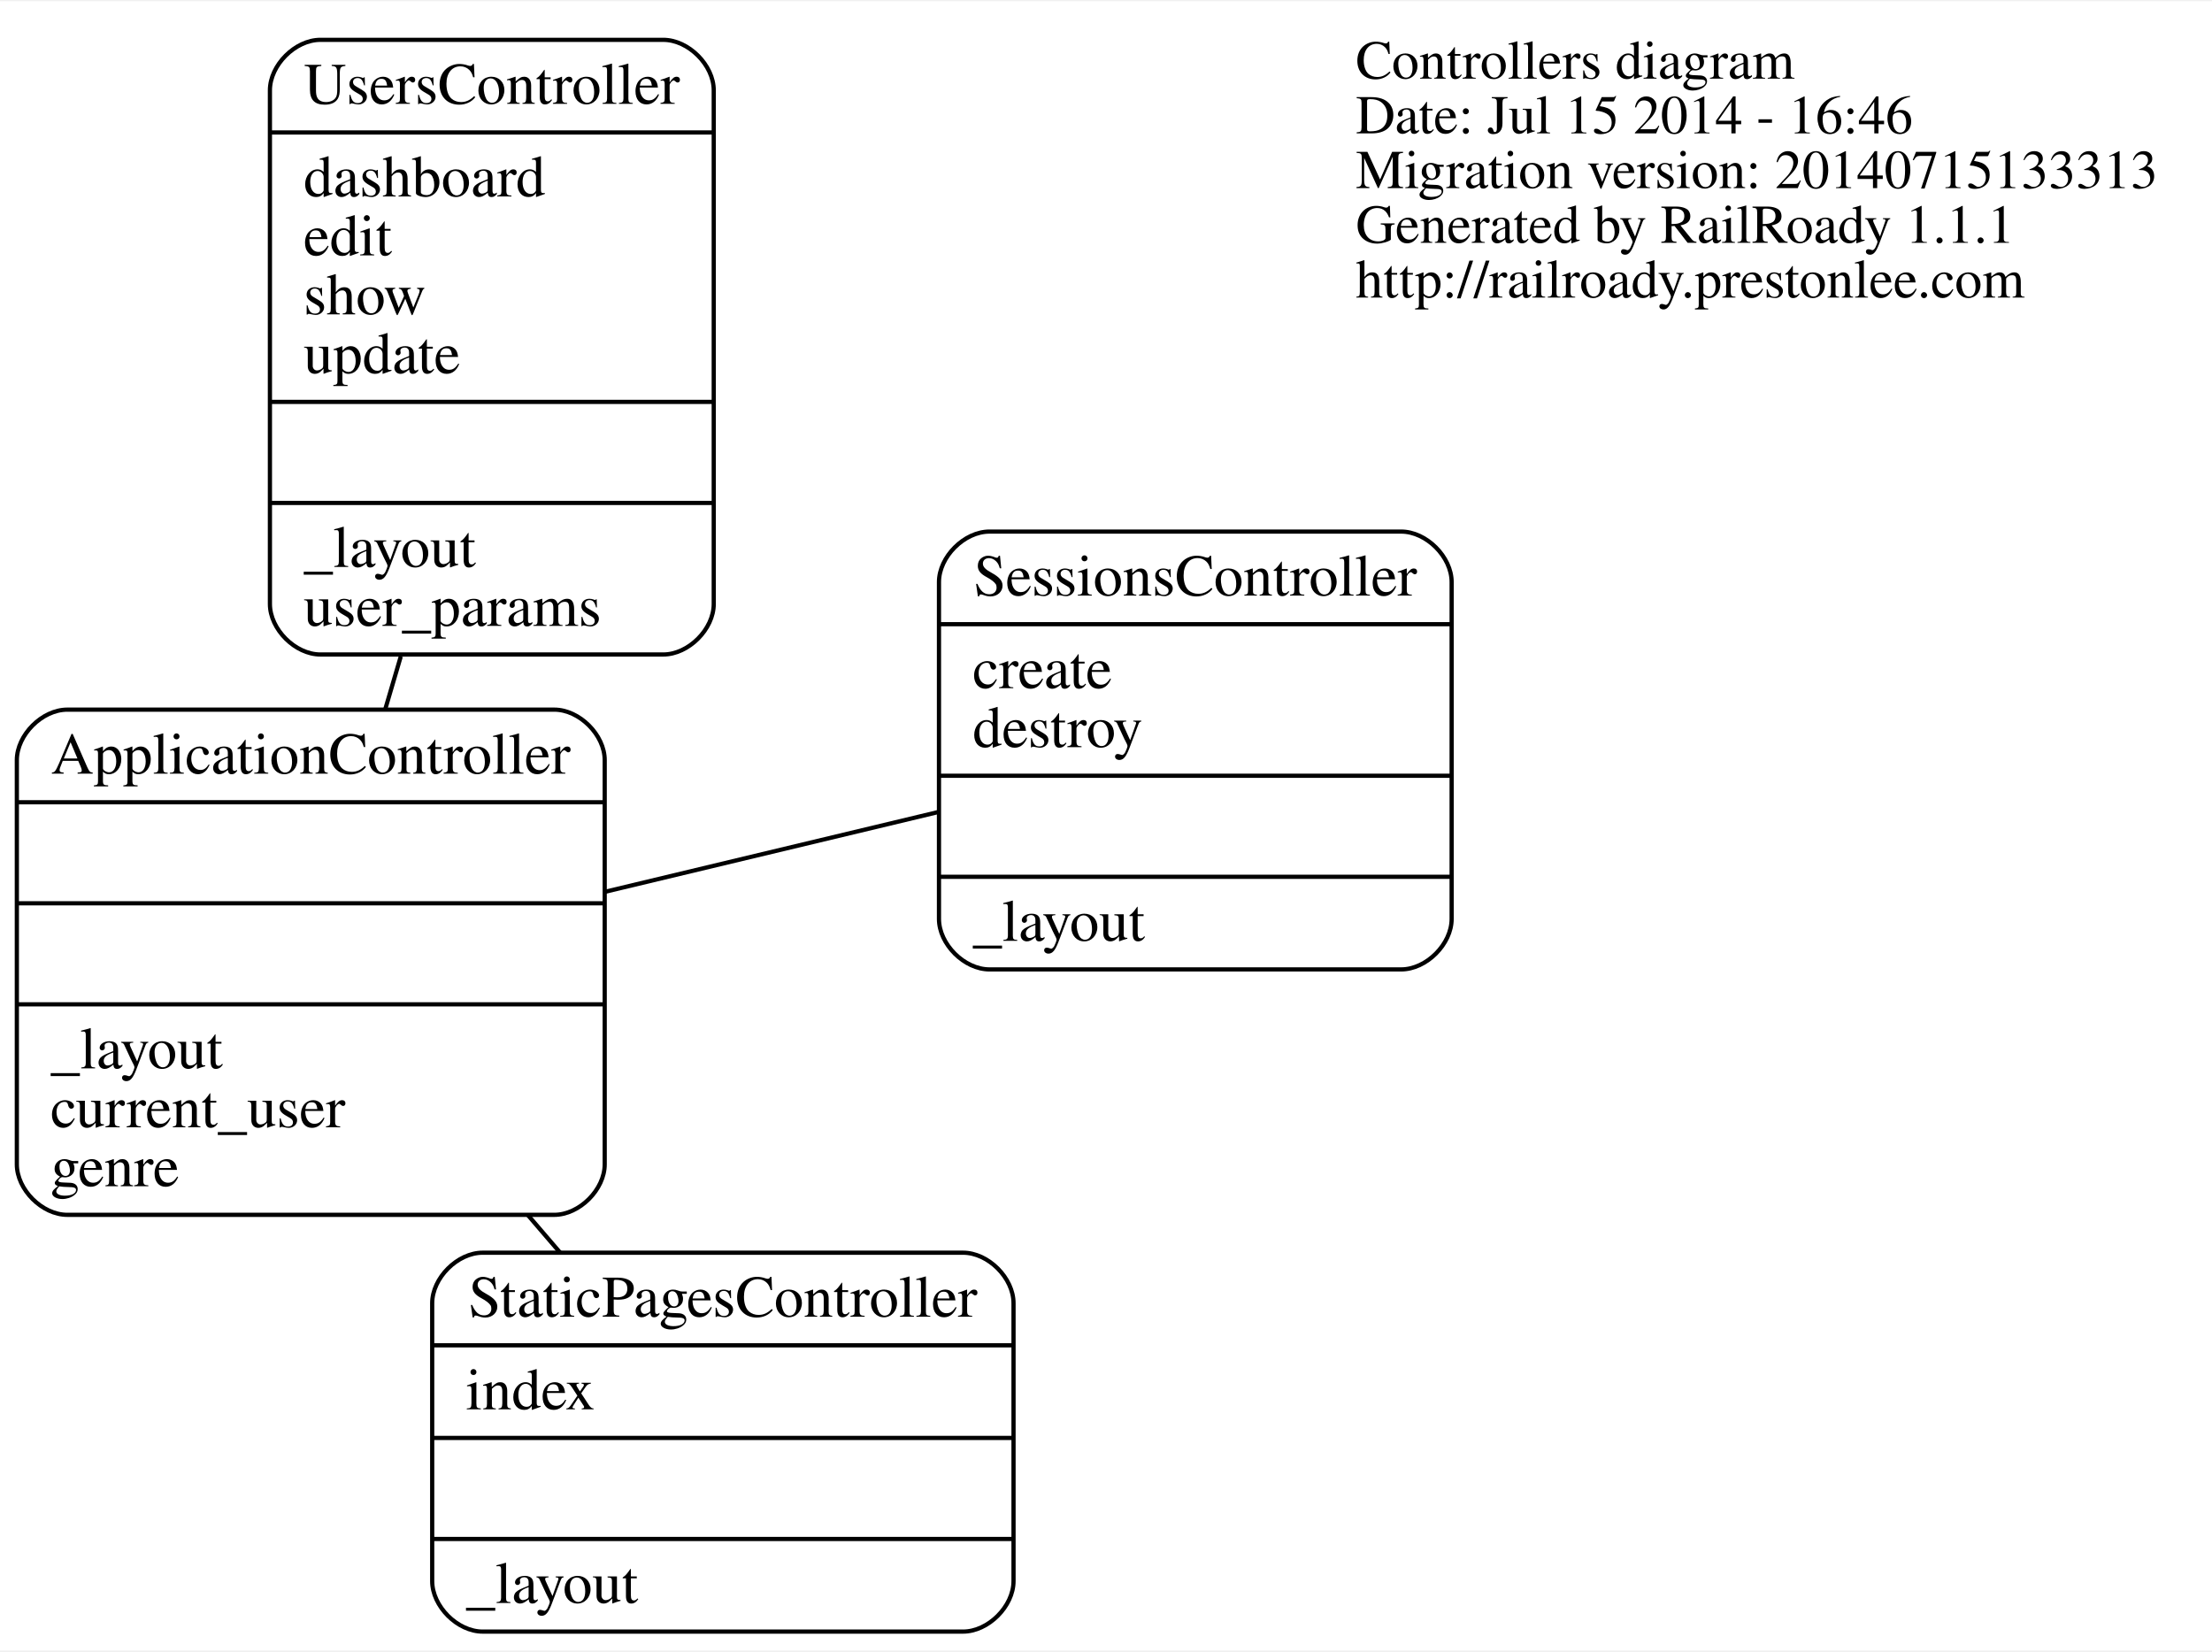
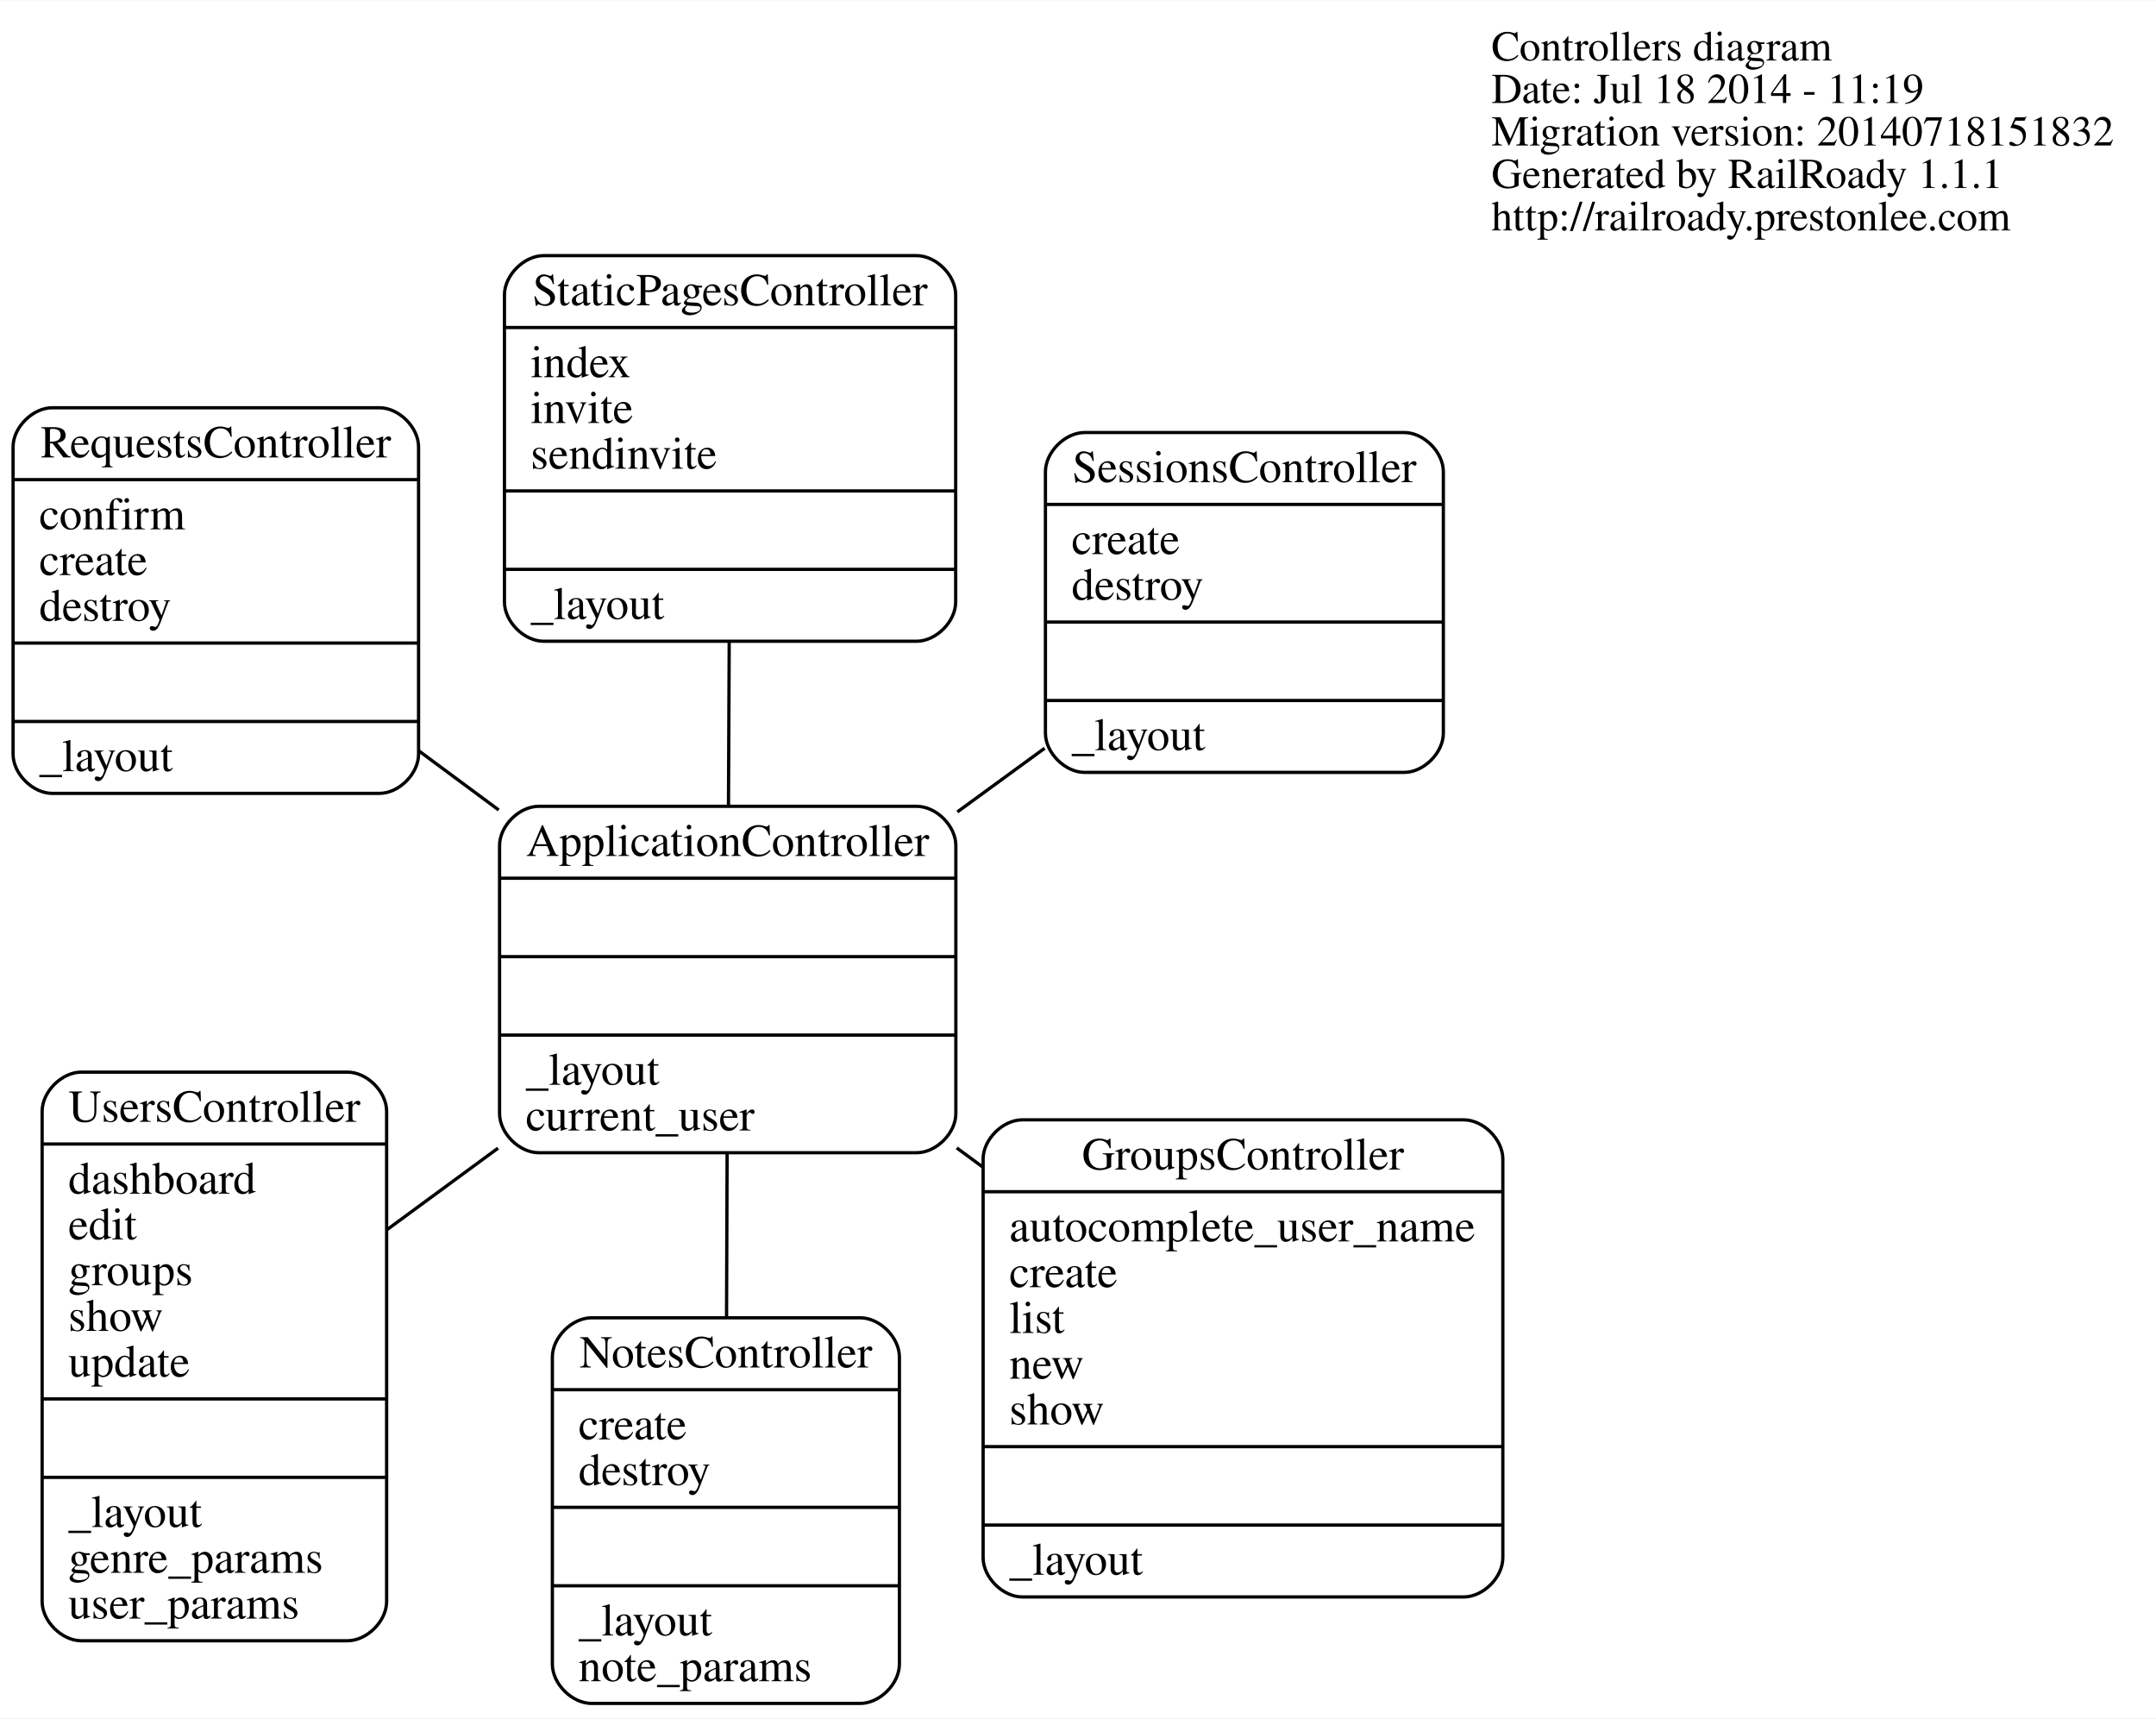
- <svg xmlns="http://www.w3.org/2000/svg" width="525pt" height="392pt" viewBox="0.00 0.00 525.44 391.77">
-   <g id="graph0" class="graph" transform="scale(1 1) rotate(0) translate(189.751 201.5)">
-     <polygon fill="white" stroke="none" points="-189.751,190.273 -189.751,-201.5 335.688,-201.5 335.688,190.273 -189.751,190.273" />
+ <svg xmlns="http://www.w3.org/2000/svg" width="660pt" height="526pt" viewBox="0.00 0.00 659.82 525.63">
+   <g id="graph0" class="graph" transform="scale(1 1) rotate(0) translate(226.132 299.5)">
+     <polygon fill="white" stroke="none" points="-226.132,226.128 -226.132,-299.5 433.688,-299.5 433.688,226.128 -226.132,226.128" />
    <g id="node1" class="node">
-       <text text-anchor="start" x="132.312" y="-183.1" font-family="Times,serif" font-size="13.00">Controllers diagram</text>
-       <text text-anchor="start" x="132.312" y="-170.1" font-family="Times,serif" font-size="13.00">Date: Jul 15 2014 - 16:46</text>
-       <text text-anchor="start" x="132.312" y="-157.1" font-family="Times,serif" font-size="13.00">Migration version: 20140715133313</text>
-       <text text-anchor="start" x="132.312" y="-144.1" font-family="Times,serif" font-size="13.00">Generated by RailRoady 1.1.1</text>
-       <text text-anchor="start" x="132.312" y="-131.1" font-family="Times,serif" font-size="13.00">http://railroady.prestonlee.com</text>
+       <text text-anchor="start" x="230.312" y="-281.1" font-family="Times,serif" font-size="13.00">Controllers diagram</text>
+       <text text-anchor="start" x="230.312" y="-268.1" font-family="Times,serif" font-size="13.00">Date: Jul 18 2014 - 11:19</text>
+       <text text-anchor="start" x="230.312" y="-255.1" font-family="Times,serif" font-size="13.00">Migration version: 20140718151832</text>
+       <text text-anchor="start" x="230.312" y="-242.1" font-family="Times,serif" font-size="13.00">Generated by RailRoady 1.1.1</text>
+       <text text-anchor="start" x="230.312" y="-229.1" font-family="Times,serif" font-size="13.00">http://railroady.prestonlee.com</text>
    </g>
    <g id="node2" class="node">
-       <path fill="none" stroke="black" d="M-173.751,86.78C-173.751,86.78 -58.109,86.78 -58.109,86.78 -52.109,86.78 -46.109,80.78 -46.109,74.78 -46.109,74.78 -46.109,-21.22 -46.109,-21.22 -46.109,-27.22 -52.109,-33.22 -58.109,-33.22 -58.109,-33.22 -173.751,-33.22 -173.751,-33.22 -179.751,-33.22 -185.751,-27.22 -185.751,-21.22 -185.751,-21.22 -185.751,74.78 -185.751,74.78 -185.751,80.78 -179.751,86.78 -173.751,86.78" />
-       <text text-anchor="middle" x="-115.93" y="-18.02" font-family="Times,serif" font-size="14.00">ApplicationController</text>
-       <polyline fill="none" stroke="black" points="-185.751,-11.22 -46.109,-11.22 " />
-       <polyline fill="none" stroke="black" points="-185.751,12.78 -46.109,12.78 " />
-       <polyline fill="none" stroke="black" points="-185.751,36.78 -46.109,36.78 " />
-       <text text-anchor="start" x="-177.751" y="51.98" font-family="Times,serif" font-size="14.00">_layout</text>
-       <text text-anchor="start" x="-177.751" y="65.98" font-family="Times,serif" font-size="14.00">current_user</text>
-       <text text-anchor="start" x="-177.751" y="79.98" font-family="Times,serif" font-size="14.00">genre</text>
+       <path fill="none" stroke="black" d="M-61.247,53.117C-61.247,53.117 54.395,53.117 54.395,53.117 60.395,53.117 66.395,47.117 66.395,41.117 66.395,41.117 66.395,-40.883 66.395,-40.883 66.395,-46.883 60.395,-52.883 54.395,-52.883 54.395,-52.883 -61.247,-52.883 -61.247,-52.883 -67.247,-52.883 -73.247,-46.883 -73.247,-40.883 -73.247,-40.883 -73.247,41.117 -73.247,41.117 -73.247,47.117 -67.247,53.117 -61.247,53.117" />
+       <text text-anchor="middle" x="-3.426" y="-37.683" font-family="Times,serif" font-size="14.00">ApplicationController</text>
+       <polyline fill="none" stroke="black" points="-73.247,-30.883 66.395,-30.883 " />
+       <polyline fill="none" stroke="black" points="-73.247,-6.883 66.395,-6.883 " />
+       <polyline fill="none" stroke="black" points="-73.247,17.117 66.395,17.117 " />
+       <text text-anchor="start" x="-65.247" y="32.317" font-family="Times,serif" font-size="14.00">_layout</text>
+       <text text-anchor="start" x="-65.247" y="46.317" font-family="Times,serif" font-size="14.00">current_user</text>
    </g>
    <g id="node3" class="node">
-       <path fill="none" stroke="black" d="M45.293,28.485C45.293,28.485 143.073,28.485 143.073,28.485 149.073,28.485 155.073,22.485 155.073,16.485 155.073,16.485 155.073,-63.515 155.073,-63.515 155.073,-69.515 149.073,-75.515 143.073,-75.515 143.073,-75.515 45.293,-75.515 45.293,-75.515 39.293,-75.515 33.293,-69.515 33.293,-63.515 33.293,-63.515 33.293,16.485 33.293,16.485 33.293,22.485 39.293,28.485 45.293,28.485" />
-       <text text-anchor="middle" x="94.183" y="-60.315" font-family="Times,serif" font-size="14.00">SessionsController</text>
-       <polyline fill="none" stroke="black" points="33.293,-53.515 155.073,-53.515 " />
-       <text text-anchor="start" x="41.293" y="-38.315" font-family="Times,serif" font-size="14.00">create</text>
-       <text text-anchor="start" x="41.293" y="-24.315" font-family="Times,serif" font-size="14.00">destroy</text>
-       <polyline fill="none" stroke="black" points="33.293,-17.515 155.073,-17.515 " />
-       <polyline fill="none" stroke="black" points="33.293,6.485 155.073,6.485 " />
-       <text text-anchor="start" x="41.293" y="21.685" font-family="Times,serif" font-size="14.00">_layout</text>
+       <path fill="none" stroke="black" d="M86.741,189.052C86.741,189.052 221.797,189.052 221.797,189.052 227.797,189.052 233.797,183.052 233.797,177.052 233.797,177.052 233.797,55.052 233.797,55.052 233.797,49.052 227.797,43.052 221.797,43.052 221.797,43.052 86.741,43.052 86.741,43.052 80.741,43.052 74.741,49.052 74.741,55.052 74.741,55.052 74.741,177.052 74.741,177.052 74.741,183.052 80.741,189.052 86.741,189.052" />
+       <text text-anchor="middle" x="154.269" y="58.252" font-family="Times,serif" font-size="14.00">GroupsController</text>
+       <polyline fill="none" stroke="black" points="74.741,65.052 233.797,65.052 " />
+       <text text-anchor="start" x="82.741" y="80.252" font-family="Times,serif" font-size="14.00">autocomplete_user_name</text>
+       <text text-anchor="start" x="82.741" y="94.252" font-family="Times,serif" font-size="14.00">create</text>
+       <text text-anchor="start" x="82.741" y="108.252" font-family="Times,serif" font-size="14.00">list</text>
+       <text text-anchor="start" x="82.741" y="122.252" font-family="Times,serif" font-size="14.00">new</text>
+       <text text-anchor="start" x="82.741" y="136.252" font-family="Times,serif" font-size="14.00">show</text>
+       <polyline fill="none" stroke="black" points="74.741,143.052 233.797,143.052 " />
+       <polyline fill="none" stroke="black" points="74.741,167.052 233.797,167.052 " />
+       <text text-anchor="start" x="82.741" y="182.252" font-family="Times,serif" font-size="14.00">_layout</text>
    </g>
    <g id="edge1" class="edge">
-       <path fill="none" stroke="black" d="M-45.965,10.032C-20.418,3.917 8.257,-2.947 32.982,-8.865" />
+       <path fill="none" stroke="black" d="M66.66,51.643C69.292,53.578 71.937,55.523 74.584,57.469" />
    </g>
    <g id="node4" class="node">
-       <path fill="none" stroke="black" d="M-75.088,185.773C-75.088,185.773 39.002,185.773 39.002,185.773 45.002,185.773 51.002,179.773 51.002,173.773 51.002,173.773 51.002,107.773 51.002,107.773 51.002,101.773 45.002,95.773 39.002,95.773 39.002,95.773 -75.088,95.773 -75.088,95.773 -81.088,95.773 -87.088,101.773 -87.088,107.773 -87.088,107.773 -87.088,173.773 -87.088,173.773 -87.088,179.773 -81.088,185.773 -75.088,185.773" />
-       <text text-anchor="middle" x="-18.043" y="110.973" font-family="Times,serif" font-size="14.00">StaticPagesController</text>
-       <polyline fill="none" stroke="black" points="-87.088,117.773 51.002,117.773 " />
-       <text text-anchor="start" x="-79.088" y="132.973" font-family="Times,serif" font-size="14.00">index</text>
-       <polyline fill="none" stroke="black" points="-87.088,139.773 51.002,139.773 " />
-       <polyline fill="none" stroke="black" points="-87.088,163.773 51.002,163.773 " />
-       <text text-anchor="start" x="-79.088" y="178.973" font-family="Times,serif" font-size="14.00">_layout</text>
+       <path fill="none" stroke="black" d="M-45.088,221.628C-45.088,221.628 37.119,221.628 37.119,221.628 43.119,221.628 49.119,215.628 49.119,209.628 49.119,209.628 49.119,115.628 49.119,115.628 49.119,109.628 43.119,103.628 37.119,103.628 37.119,103.628 -45.088,103.628 -45.088,103.628 -51.088,103.628 -57.088,109.628 -57.088,115.628 -57.088,115.628 -57.088,209.628 -57.088,209.628 -57.088,215.628 -51.088,221.628 -45.088,221.628" />
+       <text text-anchor="middle" x="-3.985" y="118.828" font-family="Times,serif" font-size="14.00">NotesController</text>
+       <polyline fill="none" stroke="black" points="-57.088,125.628 49.119,125.628 " />
+       <text text-anchor="start" x="-49.088" y="140.828" font-family="Times,serif" font-size="14.00">create</text>
+       <text text-anchor="start" x="-49.088" y="154.828" font-family="Times,serif" font-size="14.00">destroy</text>
+       <polyline fill="none" stroke="black" points="-57.088,161.628 49.119,161.628 " />
+       <polyline fill="none" stroke="black" points="-57.088,185.628 49.119,185.628 " />
+       <text text-anchor="start" x="-49.088" y="200.828" font-family="Times,serif" font-size="14.00">_layout</text>
+       <text text-anchor="start" x="-49.088" y="214.828" font-family="Times,serif" font-size="14.00">note_params</text>
    </g>
    <g id="edge2" class="edge">
-       <path fill="none" stroke="black" d="M-64.407,86.781C-61.828,89.784 -59.258,92.777 -56.726,95.725" />
+       <path fill="none" stroke="black" d="M-3.609,53.329C-3.664,69.344 -3.725,87.014 -3.781,103.394" />
    </g>
    <g id="node5" class="node">
-       <path fill="none" stroke="black" d="M-113.635,-46.318C-113.635,-46.318 -32.208,-46.318 -32.208,-46.318 -26.208,-46.318 -20.208,-52.318 -20.208,-58.318 -20.208,-58.318 -20.208,-180.318 -20.208,-180.318 -20.208,-186.318 -26.208,-192.318 -32.208,-192.318 -32.208,-192.318 -113.635,-192.318 -113.635,-192.318 -119.635,-192.318 -125.635,-186.318 -125.635,-180.318 -125.635,-180.318 -125.635,-58.318 -125.635,-58.318 -125.635,-52.318 -119.635,-46.318 -113.635,-46.318" />
-       <text text-anchor="middle" x="-72.922" y="-177.118" font-family="Times,serif" font-size="14.00">UsersController</text>
-       <polyline fill="none" stroke="black" points="-125.635,-170.318 -20.208,-170.318 " />
-       <text text-anchor="start" x="-117.635" y="-155.118" font-family="Times,serif" font-size="14.00">dashboard</text>
-       <text text-anchor="start" x="-117.635" y="-141.118" font-family="Times,serif" font-size="14.00">edit</text>
-       <text text-anchor="start" x="-117.635" y="-127.118" font-family="Times,serif" font-size="14.00">show</text>
-       <text text-anchor="start" x="-117.635" y="-113.118" font-family="Times,serif" font-size="14.00">update</text>
-       <polyline fill="none" stroke="black" points="-125.635,-106.318 -20.208,-106.318 " />
-       <polyline fill="none" stroke="black" points="-125.635,-82.318 -20.208,-82.318 " />
-       <text text-anchor="start" x="-117.635" y="-67.118" font-family="Times,serif" font-size="14.00">_layout</text>
-       <text text-anchor="start" x="-117.635" y="-53.118" font-family="Times,serif" font-size="14.00">user_params</text>
+       <path fill="none" stroke="black" d="M-210.132,-56.843C-210.132,-56.843 -110.035,-56.843 -110.035,-56.843 -104.035,-56.843 -98.035,-62.843 -98.035,-68.843 -98.035,-68.843 -98.035,-162.843 -98.035,-162.843 -98.035,-168.843 -104.035,-174.843 -110.035,-174.843 -110.035,-174.843 -210.132,-174.843 -210.132,-174.843 -216.132,-174.843 -222.132,-168.843 -222.132,-162.843 -222.132,-162.843 -222.132,-68.843 -222.132,-68.843 -222.132,-62.843 -216.132,-56.843 -210.132,-56.843" />
+       <text text-anchor="middle" x="-160.084" y="-159.643" font-family="Times,serif" font-size="14.00">RequestsController</text>
+       <polyline fill="none" stroke="black" points="-222.132,-152.843 -98.035,-152.843 " />
+       <text text-anchor="start" x="-214.132" y="-137.643" font-family="Times,serif" font-size="14.00">confirm</text>
+       <text text-anchor="start" x="-214.132" y="-123.643" font-family="Times,serif" font-size="14.00">create</text>
+       <text text-anchor="start" x="-214.132" y="-109.643" font-family="Times,serif" font-size="14.00">destroy</text>
+       <polyline fill="none" stroke="black" points="-222.132,-102.843 -98.035,-102.843 " />
+       <polyline fill="none" stroke="black" points="-222.132,-78.843 -98.035,-78.843 " />
+       <text text-anchor="start" x="-214.132" y="-63.643" font-family="Times,serif" font-size="14.00">_layout</text>
    </g>
    <g id="edge3" class="edge">
-       <path fill="none" stroke="black" d="M-98.189,-33.487C-96.985,-37.575 -95.766,-41.717 -94.546,-45.861" />
+       <path fill="none" stroke="black" d="M-73.507,-51.758C-81.654,-57.788 -89.921,-63.907 -97.95,-69.851" />
+     </g>
+     <g id="node6" class="node">
+       <path fill="none" stroke="black" d="M105.812,-63.263C105.812,-63.263 203.592,-63.263 203.592,-63.263 209.592,-63.263 215.592,-69.263 215.592,-75.263 215.592,-75.263 215.592,-155.263 215.592,-155.263 215.592,-161.263 209.592,-167.263 203.592,-167.263 203.592,-167.263 105.812,-167.263 105.812,-167.263 99.812,-167.263 93.812,-161.263 93.812,-155.263 93.812,-155.263 93.812,-75.263 93.812,-75.263 93.812,-69.263 99.812,-63.263 105.812,-63.263" />
+       <text text-anchor="middle" x="154.702" y="-152.063" font-family="Times,serif" font-size="14.00">SessionsController</text>
+       <polyline fill="none" stroke="black" points="93.812,-145.263 215.592,-145.263 " />
+       <text text-anchor="start" x="101.812" y="-130.063" font-family="Times,serif" font-size="14.00">create</text>
+       <text text-anchor="start" x="101.812" y="-116.063" font-family="Times,serif" font-size="14.00">destroy</text>
+       <polyline fill="none" stroke="black" points="93.812,-109.263 215.592,-109.263 " />
+       <polyline fill="none" stroke="black" points="93.812,-85.263 215.592,-85.263 " />
+       <text text-anchor="start" x="101.812" y="-70.063" font-family="Times,serif" font-size="14.00">_layout</text>
+     </g>
+     <g id="edge4" class="edge">
+       <path fill="none" stroke="black" d="M66.852,-51.163C75.76,-57.663 84.82,-64.273 93.569,-70.657" />
+     </g>
+     <g id="node7" class="node">
+       <path fill="none" stroke="black" d="M-59.748,-103.393C-59.748,-103.393 54.342,-103.393 54.342,-103.393 60.342,-103.393 66.342,-109.393 66.342,-115.393 66.342,-115.393 66.342,-209.393 66.342,-209.393 66.342,-215.393 60.342,-221.393 54.342,-221.393 54.342,-221.393 -59.748,-221.393 -59.748,-221.393 -65.748,-221.393 -71.748,-215.393 -71.748,-209.393 -71.748,-209.393 -71.748,-115.393 -71.748,-115.393 -71.748,-109.393 -65.748,-103.393 -59.748,-103.393" />
+       <text text-anchor="middle" x="-2.703" y="-206.193" font-family="Times,serif" font-size="14.00">StaticPagesController</text>
+       <polyline fill="none" stroke="black" points="-71.748,-199.393 66.342,-199.393 " />
+       <text text-anchor="start" x="-63.748" y="-184.193" font-family="Times,serif" font-size="14.00">index</text>
+       <text text-anchor="start" x="-63.748" y="-170.193" font-family="Times,serif" font-size="14.00">invite</text>
+       <text text-anchor="start" x="-63.748" y="-156.193" font-family="Times,serif" font-size="14.00">sendinvite</text>
+       <polyline fill="none" stroke="black" points="-71.748,-149.393 66.342,-149.393 " />
+       <polyline fill="none" stroke="black" points="-71.748,-125.393 66.342,-125.393 " />
+       <text text-anchor="start" x="-63.748" y="-110.193" font-family="Times,serif" font-size="14.00">_layout</text>
+     </g>
+     <g id="edge5" class="edge">
+       <path fill="none" stroke="black" d="M-3.189,-53.095C-3.118,-69.109 -3.039,-86.78 -2.967,-103.159" />
+     </g>
+     <g id="node8" class="node">
+       <path fill="none" stroke="black" d="M-201.238,202.453C-201.238,202.453 -119.81,202.453 -119.81,202.453 -113.81,202.453 -107.81,196.453 -107.81,190.453 -107.81,190.453 -107.81,40.453 -107.81,40.453 -107.81,34.453 -113.81,28.453 -119.81,28.453 -119.81,28.453 -201.238,28.453 -201.238,28.453 -207.238,28.453 -213.238,34.453 -213.238,40.453 -213.238,40.453 -213.238,190.453 -213.238,190.453 -213.238,196.453 -207.238,202.453 -201.238,202.453" />
+       <text text-anchor="middle" x="-160.524" y="43.653" font-family="Times,serif" font-size="14.00">UsersController</text>
+       <polyline fill="none" stroke="black" points="-213.238,50.453 -107.81,50.453 " />
+       <text text-anchor="start" x="-205.238" y="65.653" font-family="Times,serif" font-size="14.00">dashboard</text>
+       <text text-anchor="start" x="-205.238" y="79.653" font-family="Times,serif" font-size="14.00">edit</text>
+       <text text-anchor="start" x="-205.238" y="93.653" font-family="Times,serif" font-size="14.00">groups</text>
+       <text text-anchor="start" x="-205.238" y="107.653" font-family="Times,serif" font-size="14.00">show</text>
+       <text text-anchor="start" x="-205.238" y="121.653" font-family="Times,serif" font-size="14.00">update</text>
+       <polyline fill="none" stroke="black" points="-213.238,128.453 -107.81,128.453 " />
+       <polyline fill="none" stroke="black" points="-213.238,152.453 -107.81,152.453 " />
+       <text text-anchor="start" x="-205.238" y="167.653" font-family="Times,serif" font-size="14.00">_layout</text>
+       <text text-anchor="start" x="-205.238" y="181.653" font-family="Times,serif" font-size="14.00">genre_params</text>
+       <text text-anchor="start" x="-205.238" y="195.653" font-family="Times,serif" font-size="14.00">user_params</text>
+     </g>
+     <g id="edge6" class="edge">
+       <path fill="none" stroke="black" d="M-73.704,51.713C-85.141,60.11 -96.815,68.68 -107.741,76.702" />
    </g>
  </g>
</svg>
